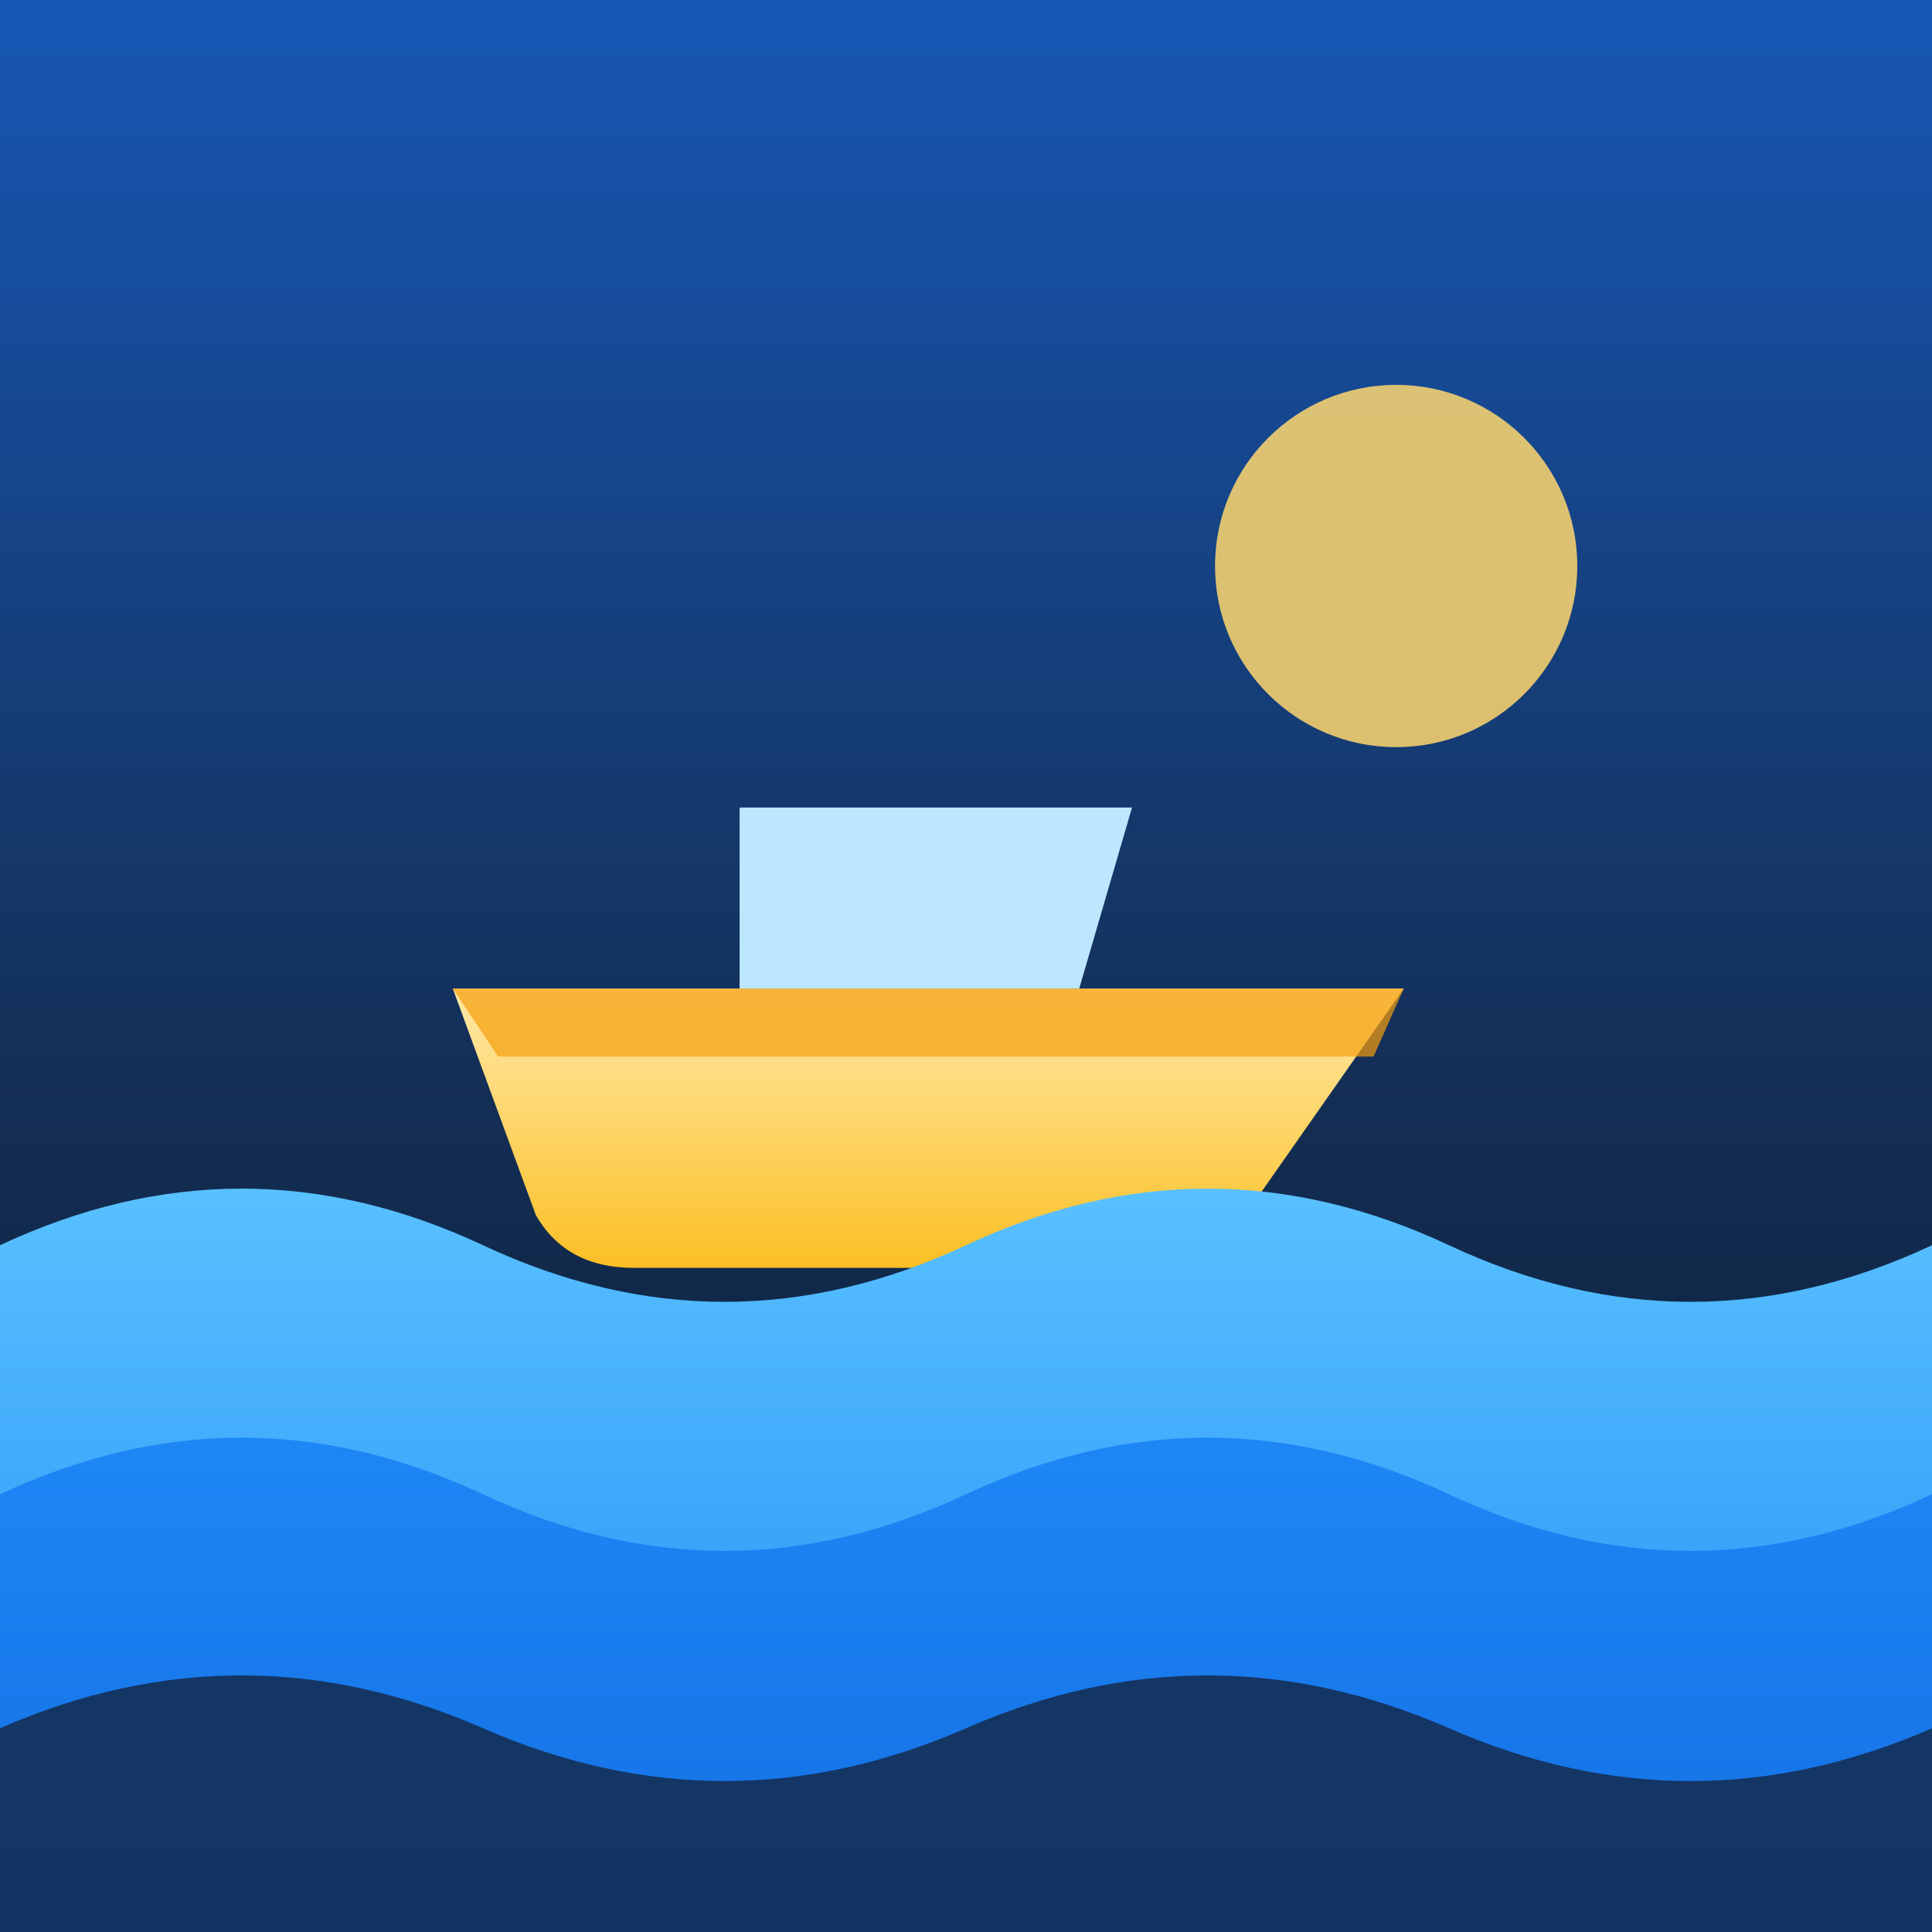
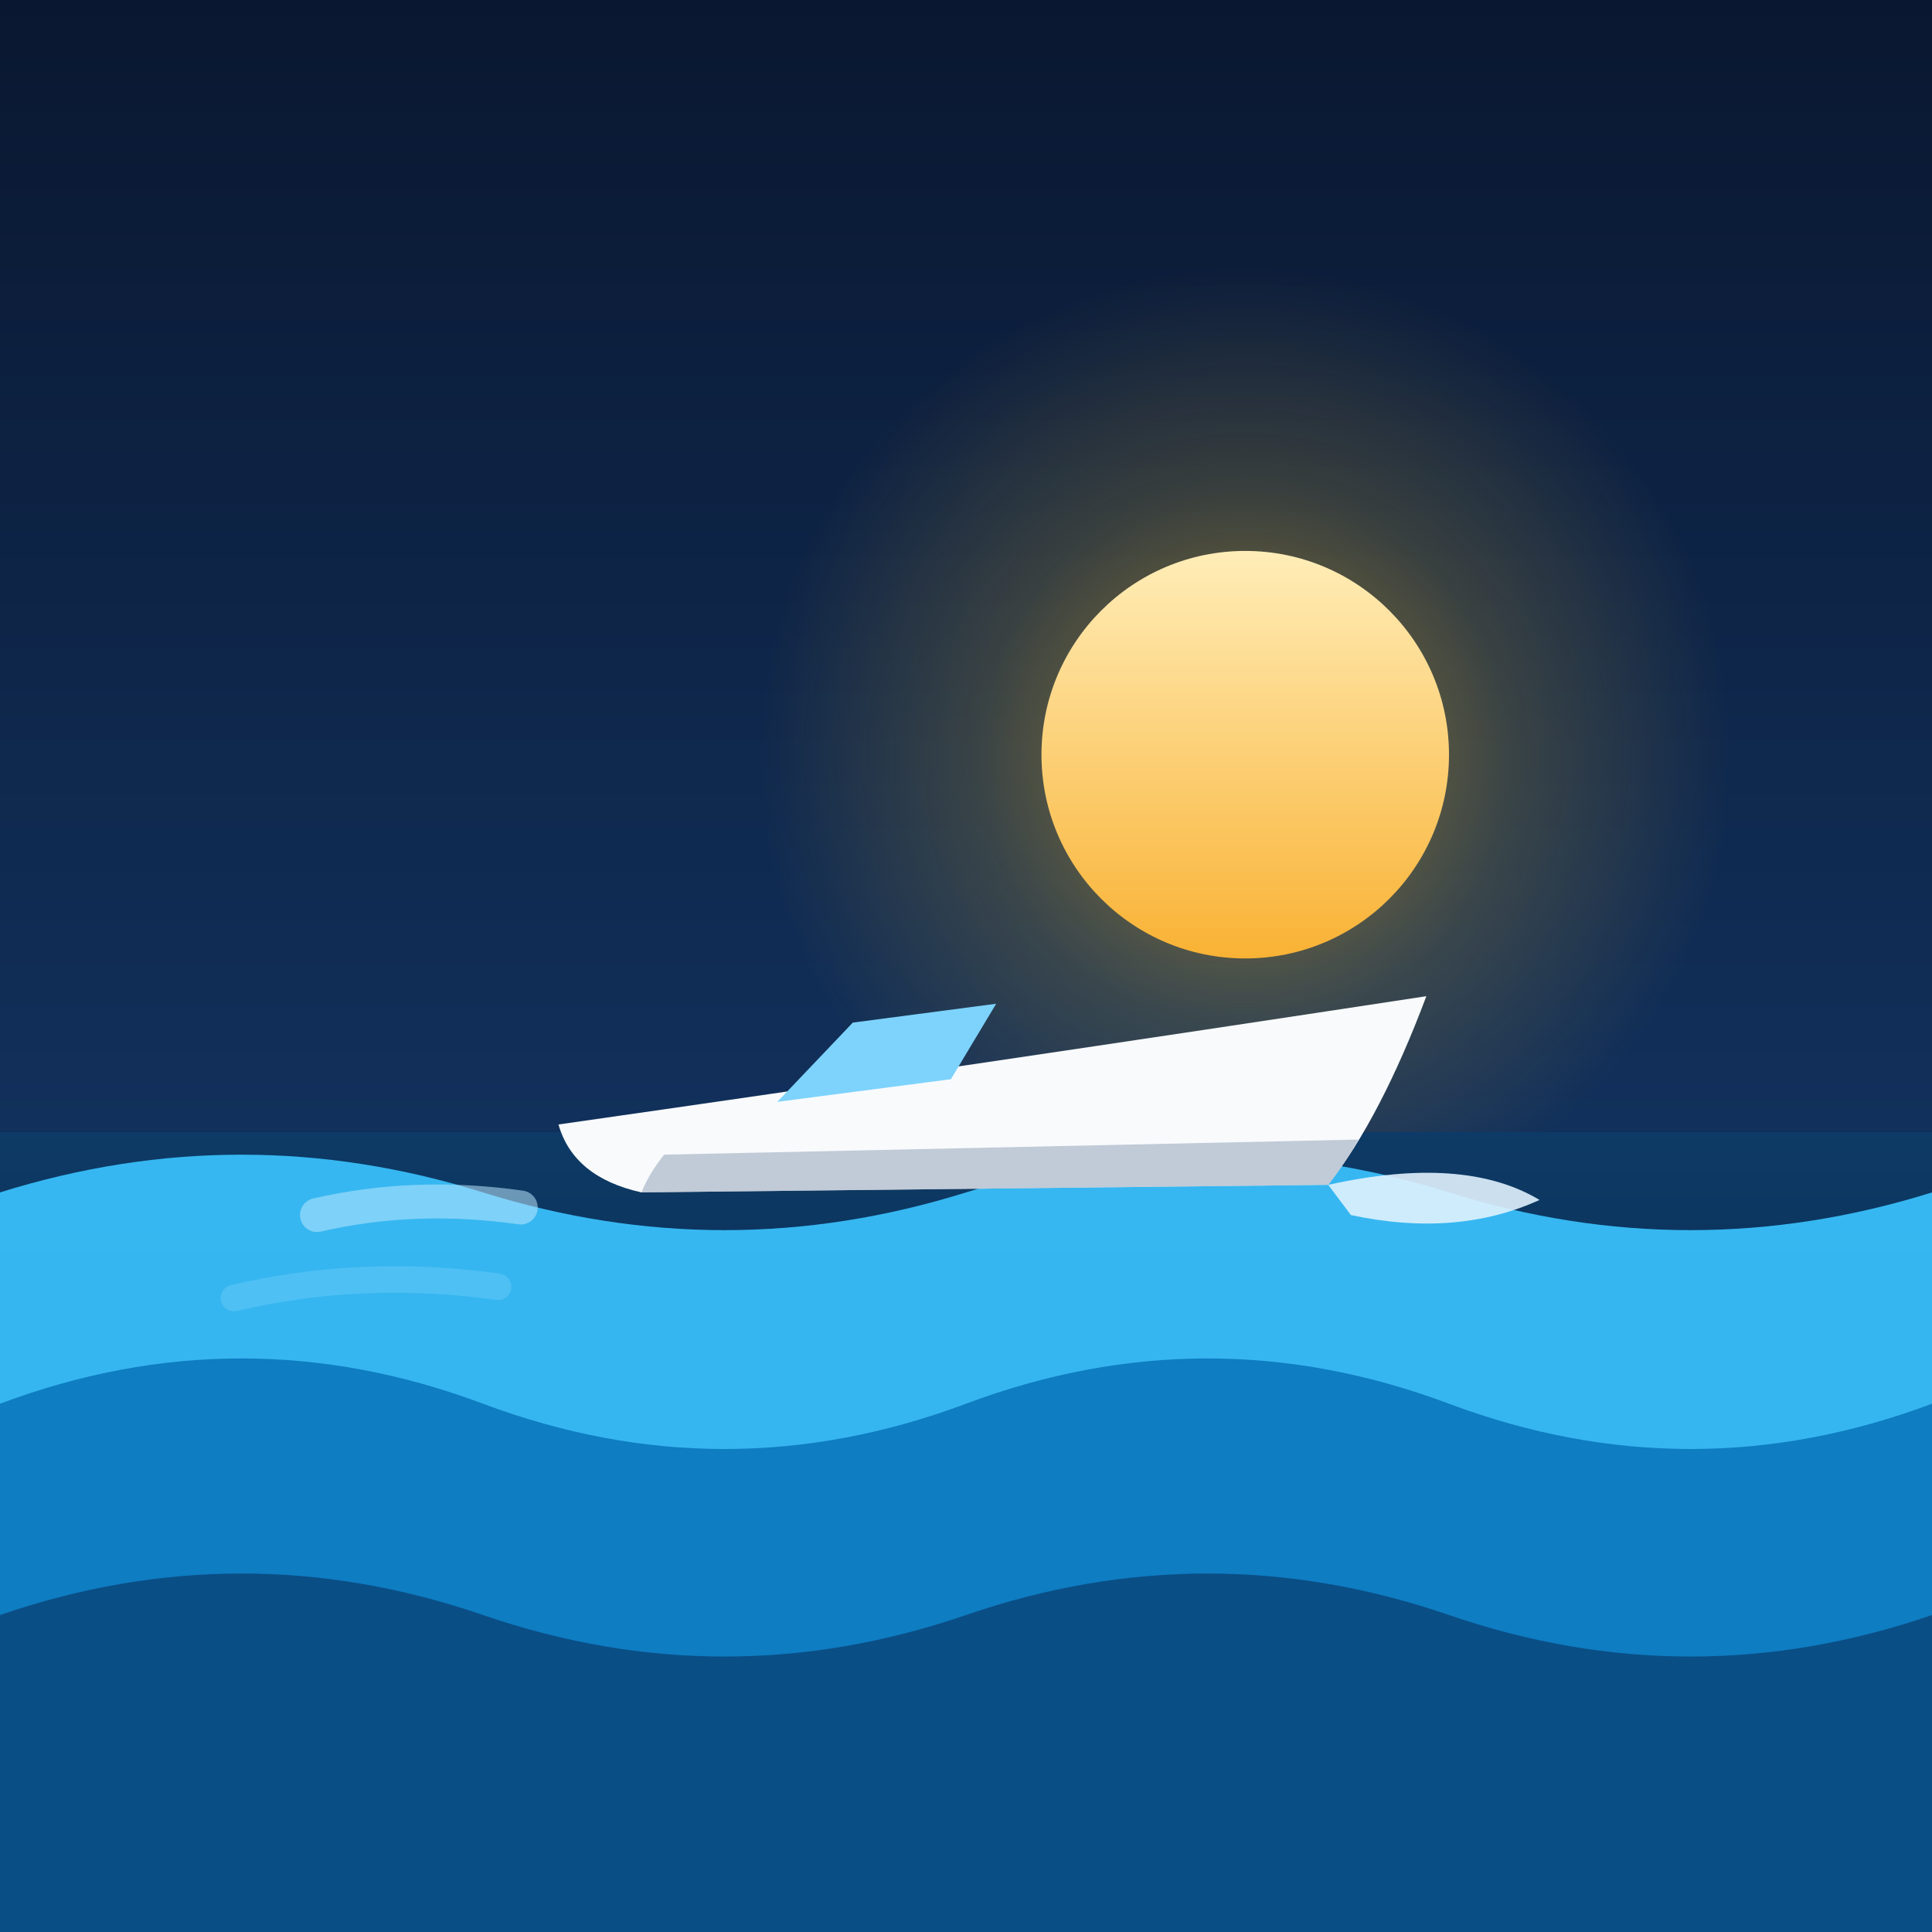
<svg xmlns="http://www.w3.org/2000/svg" viewBox="0 0 512 512">
  <defs>
    <linearGradient id="sky" x1="0" y1="0" x2="0" y2="1">
-       <stop offset="0" stop-color="#1758b6" />
-       <stop offset="0.55" stop-color="#142f57" />
-       <stop offset="1" stop-color="#061826" />
+       <stop offset="0" stop-color="#0a1730" />
+       <stop offset="0.58" stop-color="#11305b" />
+       <stop offset="1" stop-color="#1b4a7a" />
    </linearGradient>
-     <linearGradient id="hull" x1="0" y1="0" x2="0" y2="1">
-       <stop offset="0" stop-color="#ffe9a8" />
-       <stop offset="1" stop-color="#fbbf24" />
+     <linearGradient id="sun" x1="0" y1="0" x2="0" y2="1">
+       <stop offset="0" stop-color="#ffedb8" />
+       <stop offset="1" stop-color="#f9b234" />
    </linearGradient>
-     <linearGradient id="waveA" x1="0" y1="0" x2="0" y2="1">
-       <stop offset="0" stop-color="#59c1ff" />
-       <stop offset="1" stop-color="#1b85f5" />
-     </linearGradient>
-     <linearGradient id="waveB" x1="0" y1="0" x2="0" y2="1">
-       <stop offset="0" stop-color="#1b85f5" />
-       <stop offset="1" stop-color="#146de1" />
+     <radialGradient id="glow">
+       <stop offset="0" stop-color="#fbbf24" stop-opacity="0.55" />
+       <stop offset="0.55" stop-color="#fbbf24" stop-opacity="0.18" />
+       <stop offset="1" stop-color="#fbbf24" stop-opacity="0" />
+     </radialGradient>
+     <linearGradient id="sea" x1="0" y1="0" x2="0" y2="1">
+       <stop offset="0" stop-color="#0d3a66" />
+       <stop offset="1" stop-color="#071c33" />
    </linearGradient>
  </defs>
  <rect width="512" height="512" fill="url(#sky)" />
-   <circle cx="370" cy="150" r="48" fill="#ffd76e" opacity="0.85" />
-   <path d="M196 214 L300 214 L286 262 L196 262 Z" fill="#bce7ff" />
-   <path d="M120 262 L372 262 L330 322 Q 322 336 304 336 L168 336 Q 150 336 142 322 Z" fill="url(#hull)" />
-   <path d="M120 262 L372 262 L364 280 L132 280 Z" fill="#f59e0b" opacity="0.7" />
-   <path d="M0 330 Q 64 300 128 330 T 256 330 T 384 330 T 512 330 V 512 H 0 Z" fill="url(#waveA)" />
-   <path d="M0 396 Q 64 366 128 396 T 256 396 T 384 396 T 512 396 V 512 H 0 Z" fill="url(#waveB)" opacity="0.95" />
-   <path d="M0 458 Q 64 430 128 458 T 256 458 T 384 458 T 512 458 V 512 H 0 Z" fill="#142f57" opacity="0.9" />
+   <circle cx="330" cy="200" r="130" fill="url(#glow)" />
+   <circle cx="330" cy="200" r="54" fill="url(#sun)" />
+   <rect y="300" width="512" height="212" fill="url(#sea)" />
+   <path d="M0 316 Q 64 296 128 316 T 256 316 T 384 316 T 512 316 V 512 H 0 Z" fill="#38bdf8" opacity="0.95" />
+   <path d="M0 372 Q 64 348 128 372 T 256 372 T 384 372 T 512 372 V 512 H 0 Z" fill="#0e7dc2" />
+   <path d="M0 428 Q 64 406 128 428 T 256 428 T 384 428 T 512 428 V 512 H 0 Z" fill="#0a4e86" />
+   <path d="M84 322 Q 110 316 138 320" stroke="#bae6fd" stroke-width="9" stroke-linecap="round" fill="none" opacity="0.55" />
+   <path d="M62 344 Q 96 336 132 341" stroke="#7dd3fc" stroke-width="7" stroke-linecap="round" fill="none" opacity="0.35" />
+   <path d="M148 298 Q 260 282 378 264 Q 366 296 352 314 L 170 316 Q 152 312 148 298 Z" fill="#f8fafc" />
+   <path d="M170 316 L 352 314 Q 356 309 360 302 L 176 306 Q 172 311 170 316 Z" fill="#94a3b8" opacity="0.55" />
+   <path d="M206 292 L 252 286 L 264 266 L 226 271 Z" fill="#7dd3fc" />
+   <path d="M352 314 Q 388 306 408 318 Q 386 328 358 322 Z" fill="#e0f2fe" opacity="0.9" />
</svg>
